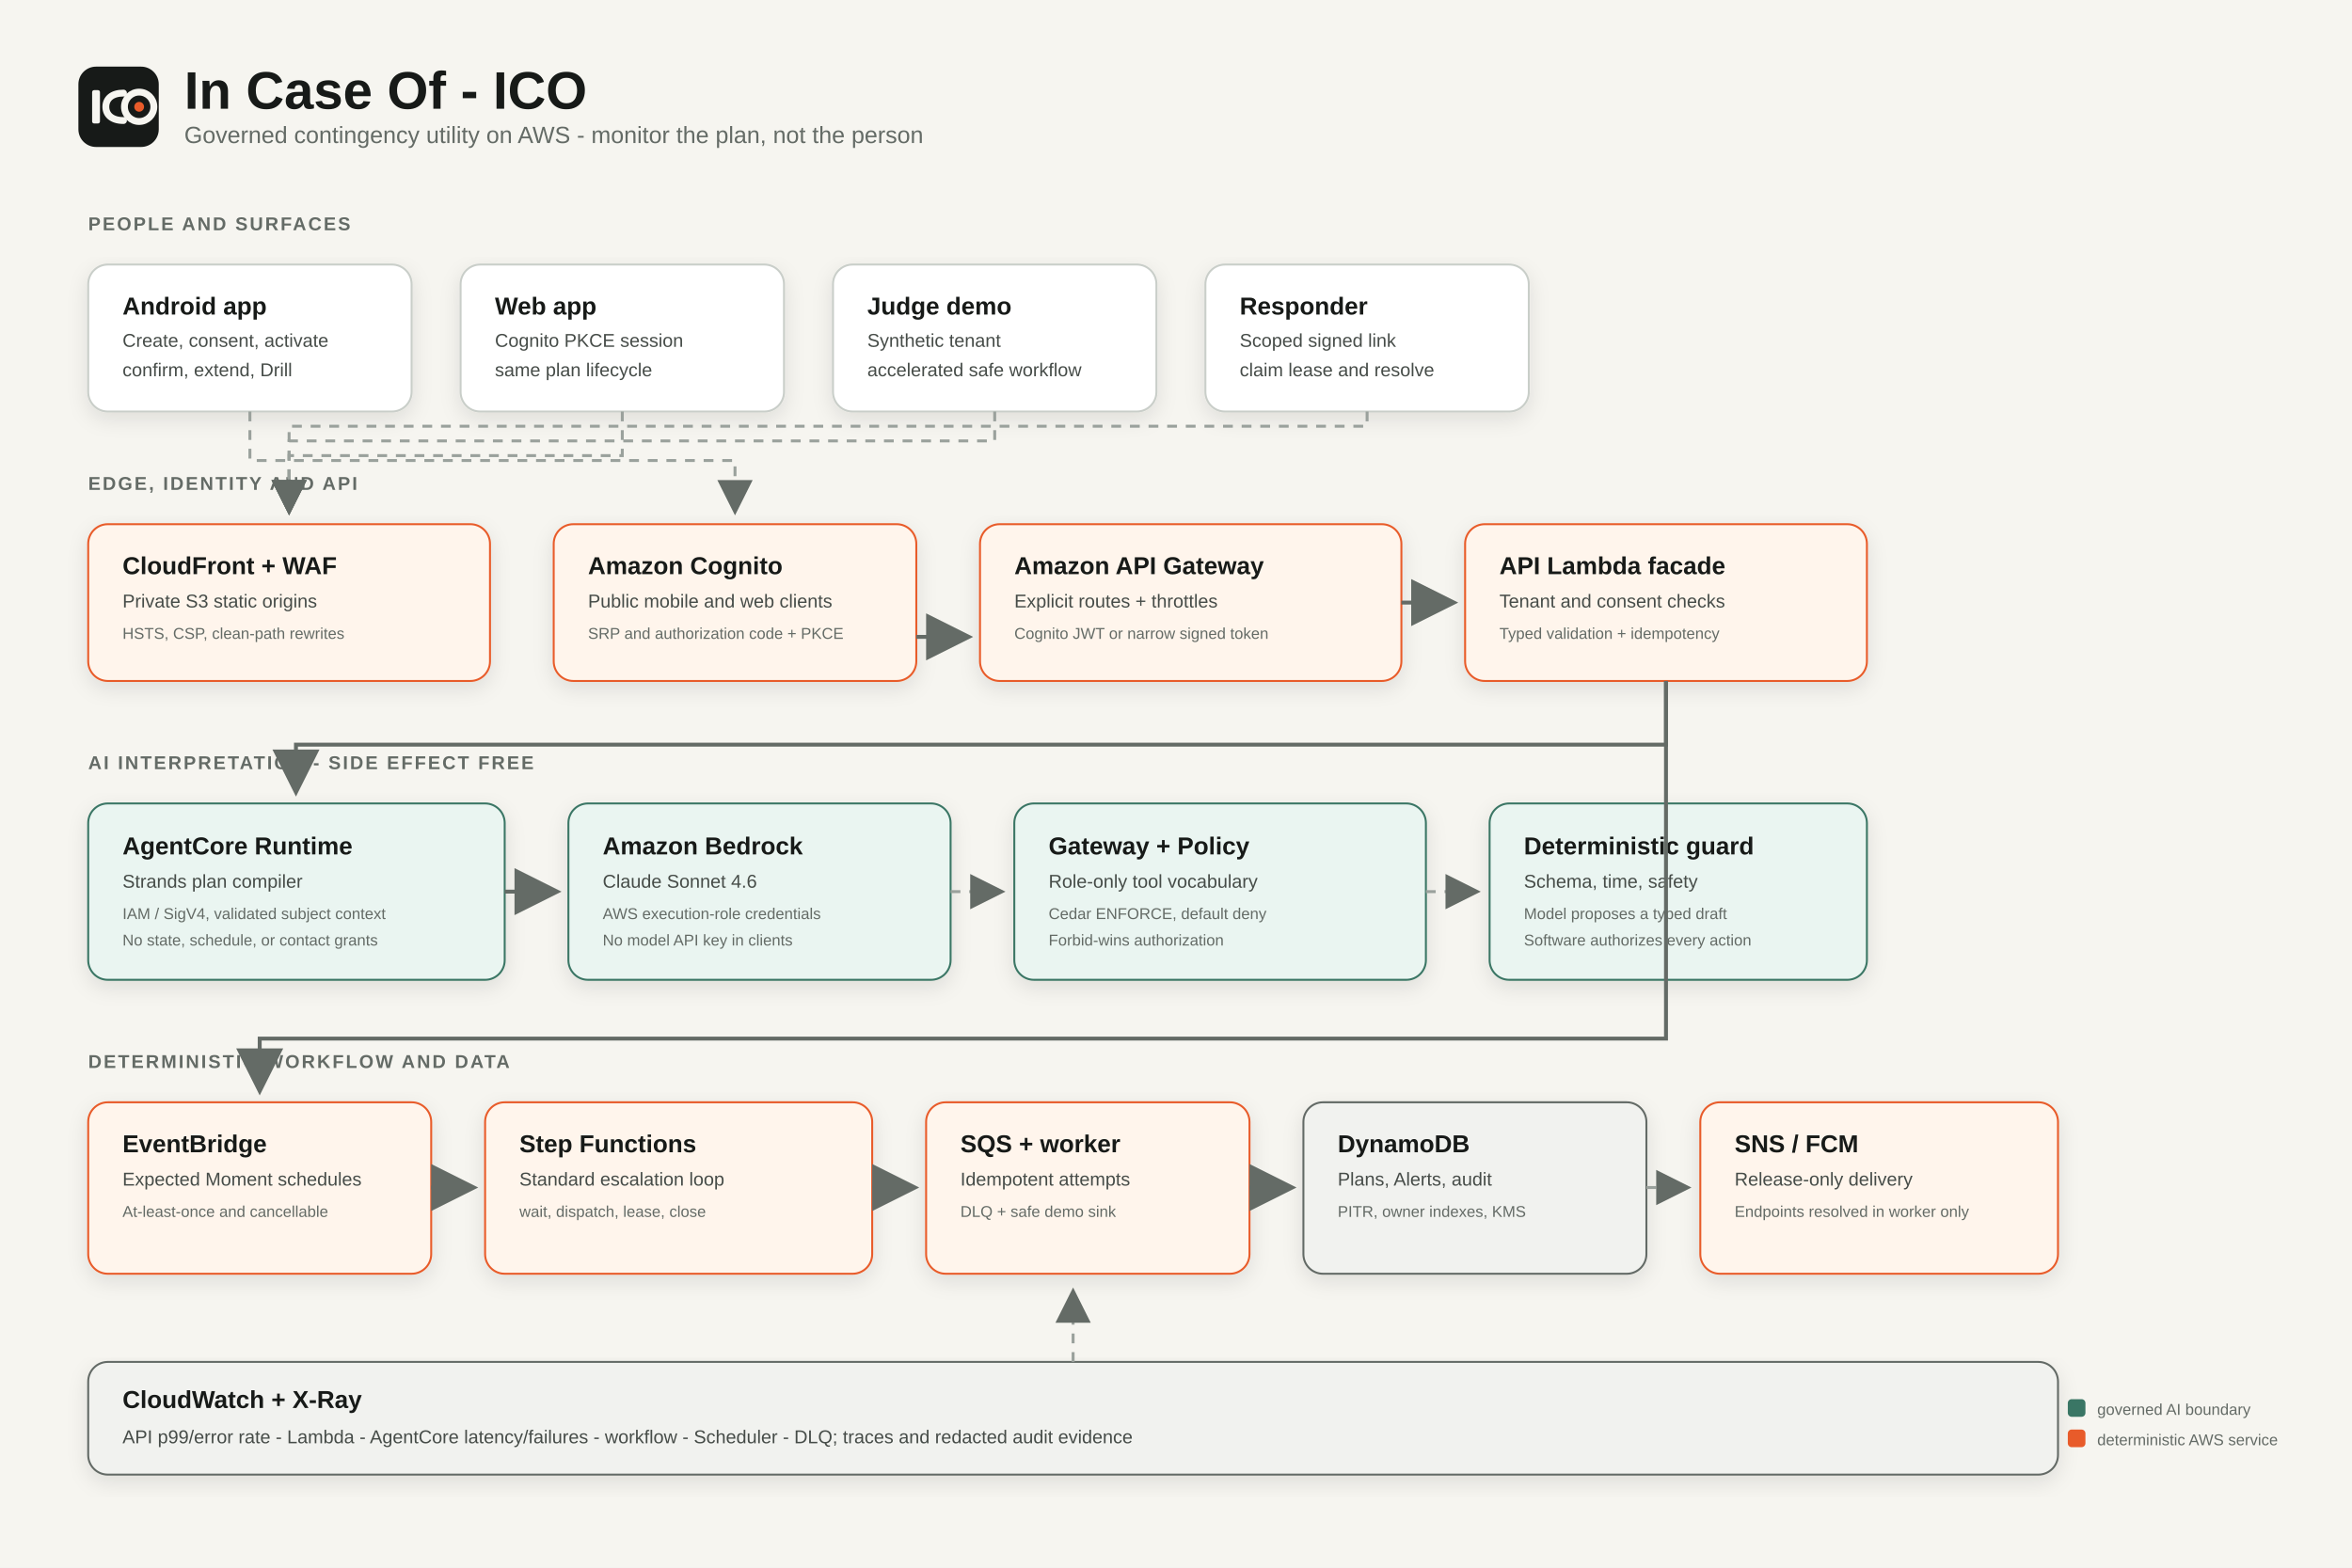
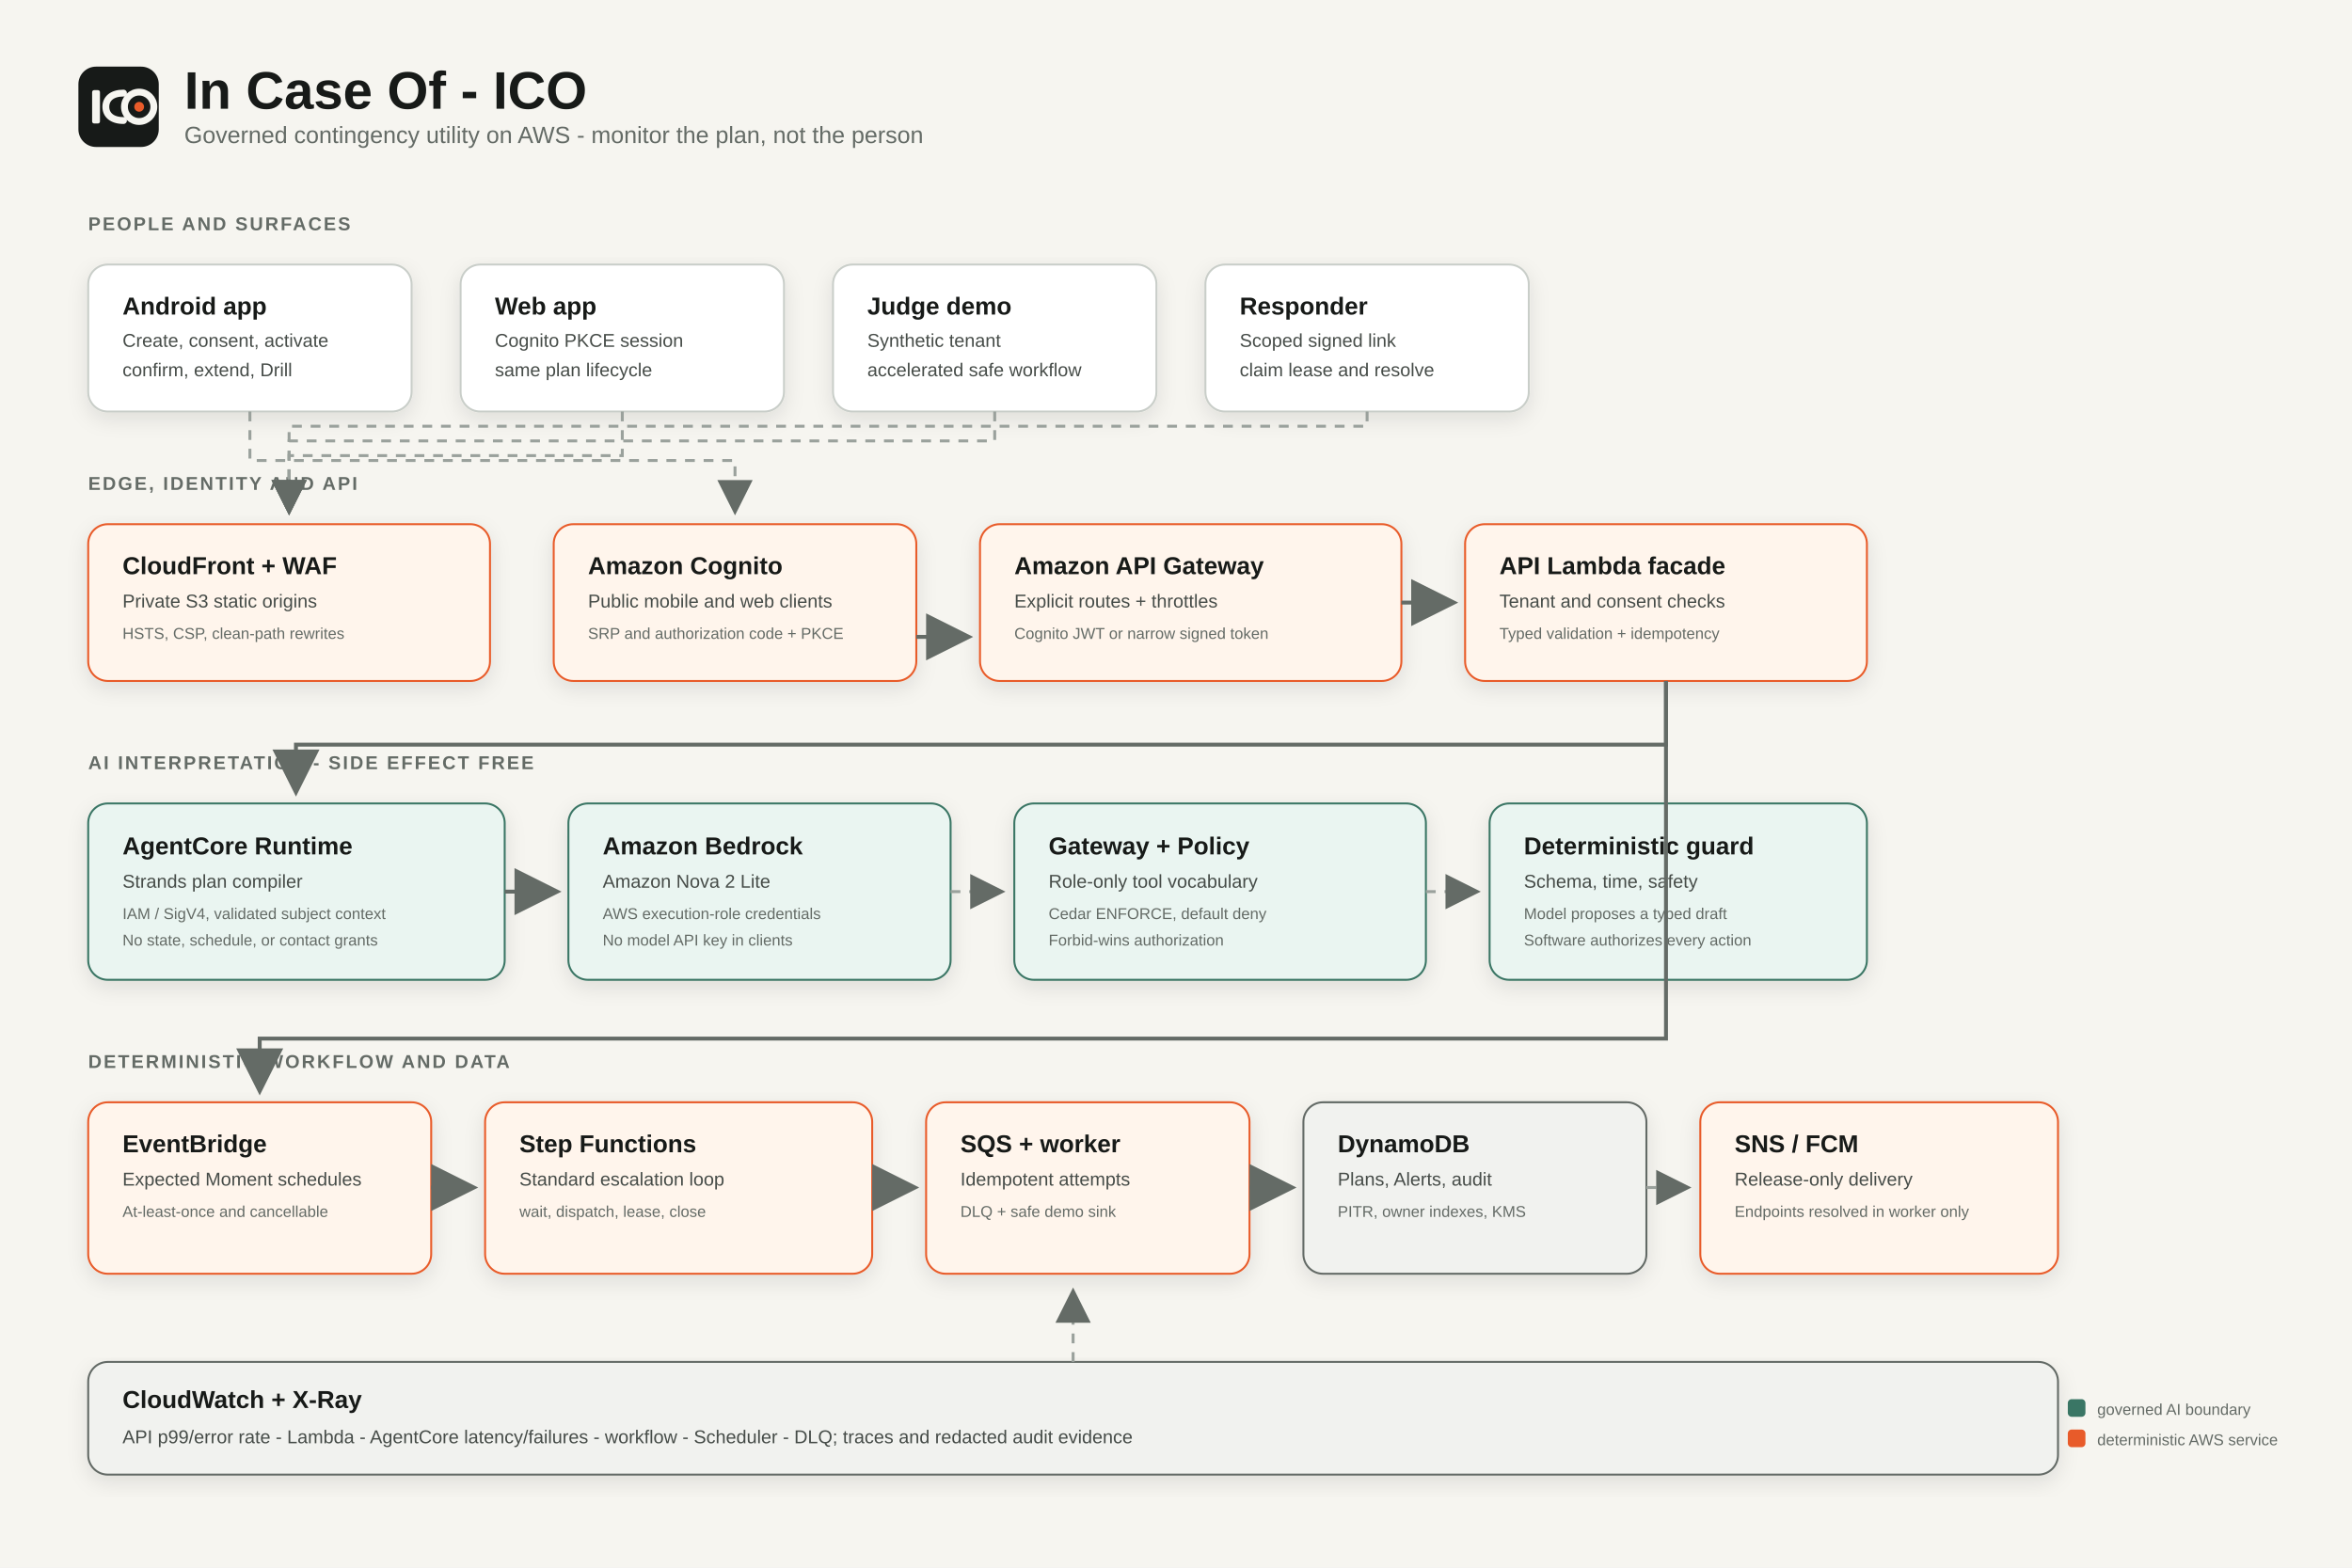
<svg xmlns="http://www.w3.org/2000/svg" width="2400" height="1600" viewBox="0 0 2400 1600">
  <defs>
    <marker id="arrow" markerWidth="12" markerHeight="12" refX="10" refY="6" orient="auto">
      <path d="M0 0 L12 6 L0 12 Z" fill="#646B66" />
    </marker>
    <filter id="shadow" x="-10%" y="-10%" width="120%" height="130%">
      <feDropShadow dx="0" dy="7" stdDeviation="10" flood-color="#171A18" flood-opacity=".10" />
    </filter>
    <style>
      .title{font:700 54px 'Arial',sans-serif;fill:#171A18}.subtitle{font:400 24px 'Arial',sans-serif;fill:#646B66}
      .lane{font:700 19px 'Arial',sans-serif;letter-spacing:2px;fill:#646B66}.h{font:700 25px 'Arial',sans-serif;fill:#171A18}.b{font:400 19px 'Arial',sans-serif;fill:#464C48}.small{font:400 16px 'Arial',sans-serif;fill:#646B66}
      .box{fill:#fff;stroke:#C9CEC9;stroke-width:2;rx:20;filter:url(#shadow)}.aws{fill:#FFF5EC;stroke:#E85B2A}.ai{fill:#EAF5F1;stroke:#3A7665}.data{fill:#F1F2EF;stroke:#646B66}
      .flow{fill:none;stroke:#646B66;stroke-width:4;marker-end:url(#arrow)}.dash{fill:none;stroke:#9AA19C;stroke-width:3;stroke-dasharray:10 9;marker-end:url(#arrow)}
    </style>
  </defs>
  <rect width="2400" height="1600" fill="#F6F5F0" />
  <rect x="80" y="68" width="82" height="82" rx="18" fill="#171A18" />
  <rect x="94" y="92" width="8" height="34" rx="2" fill="#F6F5F0" />
  <path d="M126 95 C114 95 108 101 108 109 C108 117 114 123 126 123" stroke="#F6F5F0" stroke-width="7" stroke-linecap="round" fill="none" />
  <circle cx="142" cy="109" r="15" stroke="#F6F5F0" stroke-width="7" fill="none" />
  <circle cx="142" cy="109" r="5" fill="#E85B2A" />
  <text x="188" y="111" class="title">In Case Of - ICO</text>
  <text x="188" y="146" class="subtitle">Governed contingency utility on AWS - monitor the plan, not the person</text>
  <text x="90" y="235" class="lane">PEOPLE AND SURFACES</text>
  <rect class="box" x="90" y="270" width="330" height="150" />
  <text x="125" y="321" class="h">Android app</text>
  <text x="125" y="354" class="b">Create, consent, activate</text>
  <text x="125" y="384" class="b">confirm, extend, Drill</text>
  <rect class="box" x="470" y="270" width="330" height="150" />
  <text x="505" y="321" class="h">Web app</text>
  <text x="505" y="354" class="b">Cognito PKCE session</text>
  <text x="505" y="384" class="b">same plan lifecycle</text>
  <rect class="box" x="850" y="270" width="330" height="150" />
  <text x="885" y="321" class="h">Judge demo</text>
  <text x="885" y="354" class="b">Synthetic tenant</text>
  <text x="885" y="384" class="b">accelerated safe workflow</text>
  <rect class="box" x="1230" y="270" width="330" height="150" />
  <text x="1265" y="321" class="h">Responder</text>
  <text x="1265" y="354" class="b">Scoped signed link</text>
  <text x="1265" y="384" class="b">claim lease and resolve</text>
  <text x="90" y="500" class="lane">EDGE, IDENTITY AND API</text>
  <rect class="box aws" x="90" y="535" width="410" height="160" />
  <text x="125" y="586" class="h">CloudFront + WAF</text>
  <text x="125" y="620" class="b">Private S3 static origins</text>
  <text x="125" y="652" class="small">HSTS, CSP, clean-path rewrites</text>
  <rect class="box aws" x="565" y="535" width="370" height="160" />
  <text x="600" y="586" class="h">Amazon Cognito</text>
  <text x="600" y="620" class="b">Public mobile and web clients</text>
  <text x="600" y="652" class="small">SRP and authorization code + PKCE</text>
  <rect class="box aws" x="1000" y="535" width="430" height="160" />
  <text x="1035" y="586" class="h">Amazon API Gateway</text>
  <text x="1035" y="620" class="b">Explicit routes + throttles</text>
  <text x="1035" y="652" class="small">Cognito JWT or narrow signed token</text>
  <rect class="box aws" x="1495" y="535" width="410" height="160" />
  <text x="1530" y="586" class="h">API Lambda facade</text>
  <text x="1530" y="620" class="b">Tenant and consent checks</text>
  <text x="1530" y="652" class="small">Typed validation + idempotency</text>
  <text x="90" y="785" class="lane">AI INTERPRETATION - SIDE EFFECT FREE</text>
  <rect class="box ai" x="90" y="820" width="425" height="180" />
  <text x="125" y="872" class="h">AgentCore Runtime</text>
  <text x="125" y="906" class="b">Strands plan compiler</text>
  <text x="125" y="938" class="small">IAM / SigV4, validated subject context</text>
  <text x="125" y="965" class="small">No state, schedule, or contact grants</text>
  <rect class="box ai" x="580" y="820" width="390" height="180" />
  <text x="615" y="872" class="h">Amazon Bedrock</text>
-   <text x="615" y="906" class="b">Claude Sonnet 4.6</text>
+   <text x="615" y="906" class="b">Amazon Nova 2 Lite</text>
  <text x="615" y="938" class="small">AWS execution-role credentials</text>
  <text x="615" y="965" class="small">No model API key in clients</text>
  <rect class="box ai" x="1035" y="820" width="420" height="180" />
  <text x="1070" y="872" class="h">Gateway + Policy</text>
  <text x="1070" y="906" class="b">Role-only tool vocabulary</text>
  <text x="1070" y="938" class="small">Cedar ENFORCE, default deny</text>
  <text x="1070" y="965" class="small">Forbid-wins authorization</text>
  <rect class="box ai" x="1520" y="820" width="385" height="180" />
  <text x="1555" y="872" class="h">Deterministic guard</text>
  <text x="1555" y="906" class="b">Schema, time, safety</text>
  <text x="1555" y="938" class="small">Model proposes a typed draft</text>
  <text x="1555" y="965" class="small">Software authorizes every action</text>
  <text x="90" y="1090" class="lane">DETERMINISTIC WORKFLOW AND DATA</text>
  <rect class="box aws" x="90" y="1125" width="350" height="175" />
  <text x="125" y="1176" class="h">EventBridge</text>
  <text x="125" y="1210" class="b">Expected Moment schedules</text>
  <text x="125" y="1242" class="small">At-least-once and cancellable</text>
  <rect class="box aws" x="495" y="1125" width="395" height="175" />
  <text x="530" y="1176" class="h">Step Functions</text>
  <text x="530" y="1210" class="b">Standard escalation loop</text>
  <text x="530" y="1242" class="small">wait, dispatch, lease, close</text>
  <rect class="box aws" x="945" y="1125" width="330" height="175" />
  <text x="980" y="1176" class="h">SQS + worker</text>
  <text x="980" y="1210" class="b">Idempotent attempts</text>
  <text x="980" y="1242" class="small">DLQ + safe demo sink</text>
  <rect class="box data" x="1330" y="1125" width="350" height="175" />
  <text x="1365" y="1176" class="h">DynamoDB</text>
  <text x="1365" y="1210" class="b">Plans, Alerts, audit</text>
  <text x="1365" y="1242" class="small">PITR, owner indexes, KMS</text>
  <rect class="box aws" x="1735" y="1125" width="365" height="175" />
  <text x="1770" y="1176" class="h">SNS / FCM</text>
  <text x="1770" y="1210" class="b">Release-only delivery</text>
  <text x="1770" y="1242" class="small">Endpoints resolved in worker only</text>
  <rect class="box data" x="90" y="1390" width="2010" height="115" />
  <text x="125" y="1437" class="h">CloudWatch + X-Ray</text>
  <text x="125" y="1473" class="b">API p99/error rate - Lambda - AgentCore latency/failures - workflow - Scheduler - DLQ; traces and redacted audit evidence</text>
  <path class="dash" d="M255 420 V470 H750 V520" />
  <path class="dash" d="M635 420 V465 H295 V520" />
  <path class="dash" d="M1015 420 V450 H295 V520" />
  <path class="dash" d="M1395 420 V435 H295 V520" />
  <path class="flow" d="M935 650 H985" />
  <path class="flow" d="M1430 615 H1480" />
  <path class="flow" d="M1700 695 V760 H302 V805" />
  <path class="flow" d="M515 910 H565" />
  <path class="dash" d="M970 910 H1020" />
  <path class="dash" d="M1455 910 H1505" />
  <path class="flow" d="M1700 695 V1060 H265 V1110" />
  <path class="flow" d="M440 1212 H480" />
  <path class="flow" d="M890 1212 H930" />
  <path class="flow" d="M1275 1212 H1315" />
  <path class="dash" d="M1680 1212 H1720" />
  <path class="dash" d="M1095 1390 V1320" />
  <text x="2140" y="1444" class="small">governed AI boundary</text>
  <rect x="2110" y="1428" width="18" height="18" rx="4" fill="#3A7665" />
  <text x="2140" y="1475" class="small">deterministic AWS service</text>
  <rect x="2110" y="1459" width="18" height="18" rx="4" fill="#E85B2A" />
</svg>
